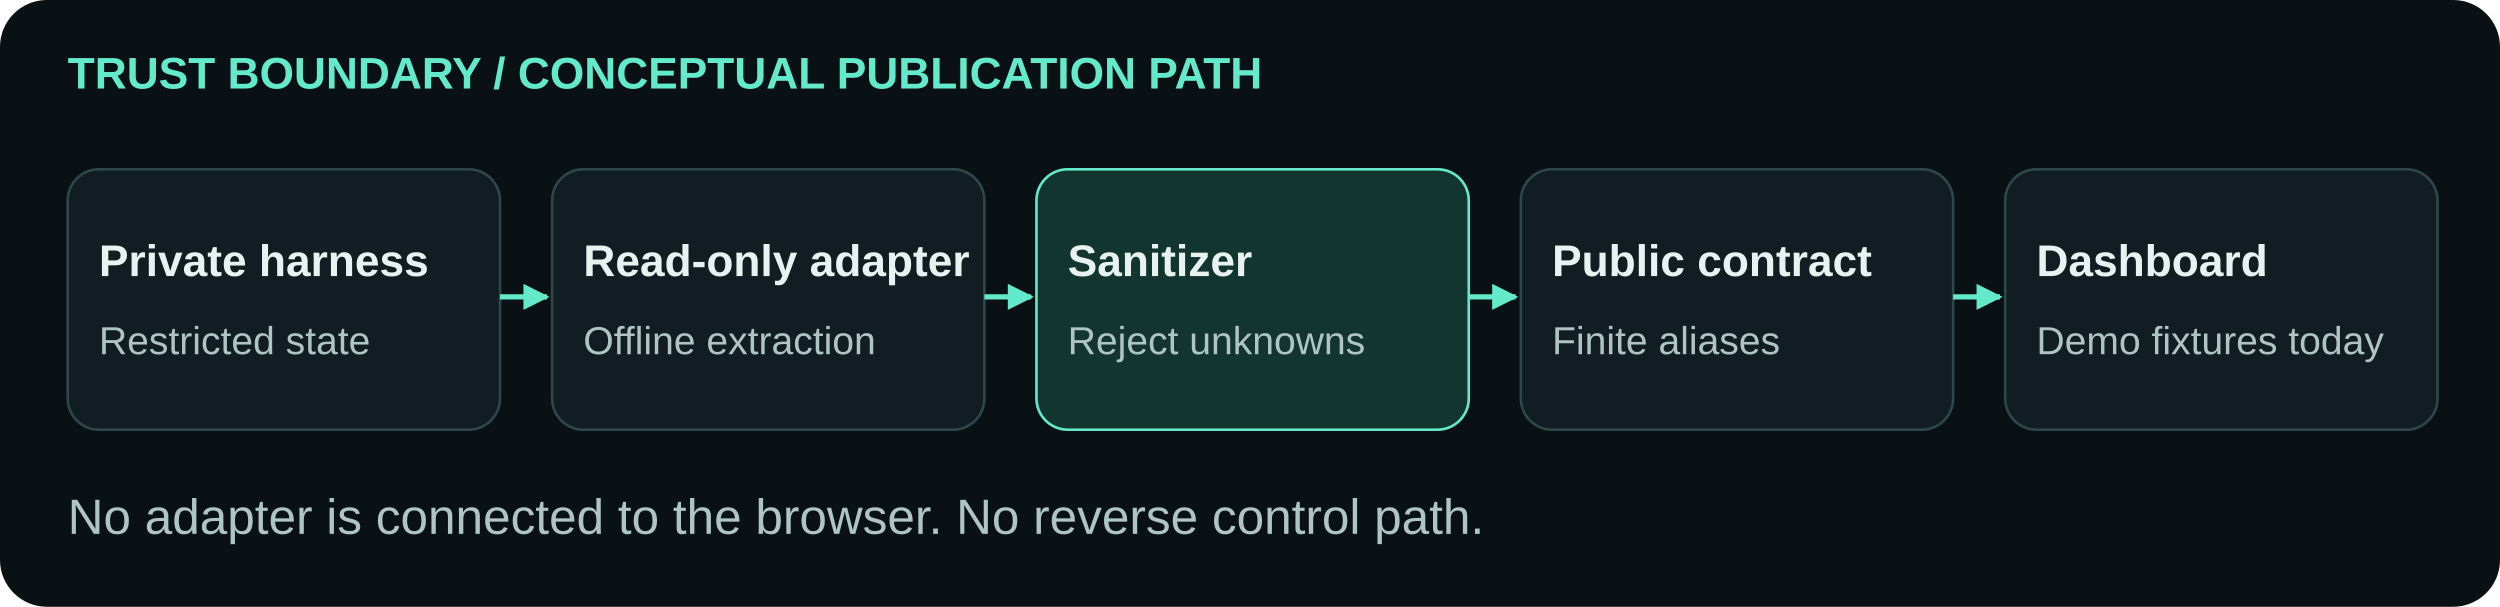
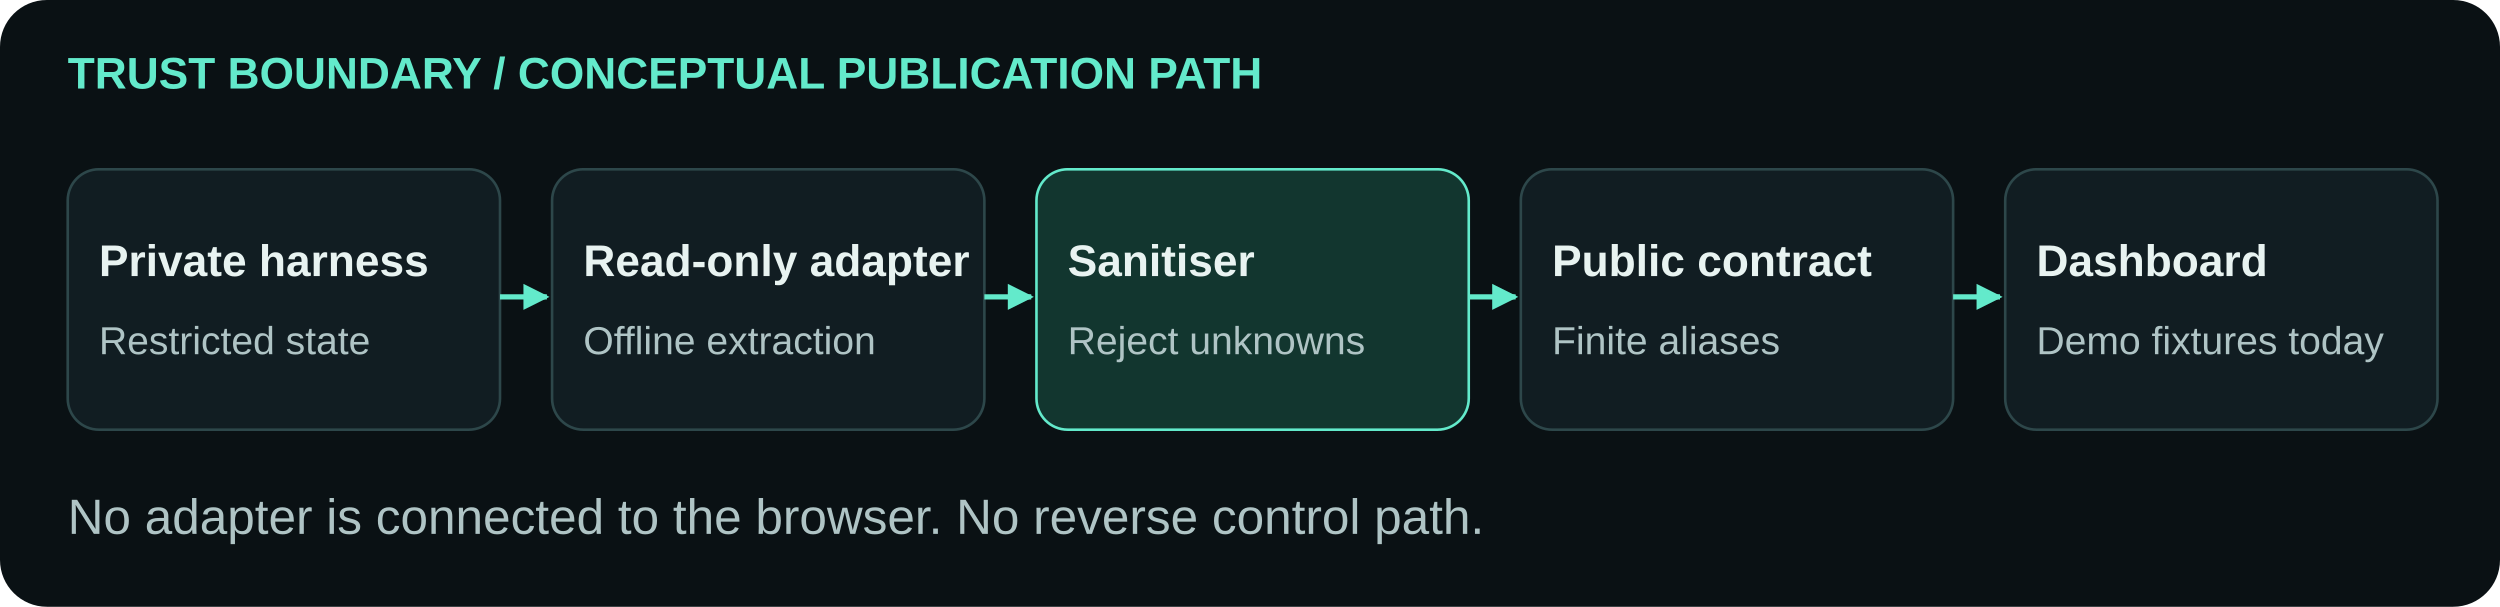
<svg xmlns="http://www.w3.org/2000/svg" width="960" height="233" viewBox="0 0 960 233" role="img" aria-labelledby="title desc">
  <defs>
    <linearGradient id="wash" x2="1" y2="1">
      <stop stop-color="#15322b" />
      <stop offset="1" stop-color="#0a1114" />
    </linearGradient>
    <marker id="arrow" viewBox="0 0 10 10" refX="9" refY="5" markerWidth="5" markerHeight="5" orient="auto-start-reverse">
      <path d="M 0 0 L 10 5 L 0 10 z" fill="#63eacb" />
    </marker>
  </defs>
  <rect width="960" height="233" rx="18" fill="#0a1114" />
  <g font-family="Arial, Helvetica, sans-serif">
    <text x="26" y="34" fill="#63eacb" font-size="17" font-weight="600">TRUST BOUNDARY / CONCEPTUAL PUBLICATION PATH</text>
    <rect x="26" y="65" width="166" height="100" rx="12" fill="#111d22" stroke="#2d474a" />
    <text x="38" y="106" fill="#e8f3f1" font-size="17" font-weight="600">Private harness</text>
    <text x="38" y="136" fill="#afc4c5" font-size="15" font-weight="400">Restricted state</text>
    <path d="M 192 114 H 210" fill="none" stroke="#63eacb" stroke-width="2" marker-end="url(#arrow)" />
    <rect x="212" y="65" width="166" height="100" rx="12" fill="#111d22" stroke="#2d474a" />
    <text x="224" y="106" fill="#e8f3f1" font-size="17" font-weight="600">Read-only adapter</text>
    <text x="224" y="136" fill="#afc4c5" font-size="15" font-weight="400">Offline extraction</text>
    <path d="M 378 114 H 396" fill="none" stroke="#63eacb" stroke-width="2" marker-end="url(#arrow)" />
    <rect x="398" y="65" width="166" height="100" rx="12" fill="#12362f" stroke="#63eacb" />
-     <text x="410" y="106" fill="#e8f3f1" font-size="17" font-weight="600">Sanitizer</text>
+     <text x="410" y="106" fill="#e8f3f1" font-size="17" font-weight="600">Sanitiser</text>
    <text x="410" y="136" fill="#afc4c5" font-size="15" font-weight="400">Reject unknowns</text>
    <path d="M 564 114 H 582" fill="none" stroke="#63eacb" stroke-width="2" marker-end="url(#arrow)" />
    <rect x="584" y="65" width="166" height="100" rx="12" fill="#111d22" stroke="#2d474a" />
    <text x="596" y="106" fill="#e8f3f1" font-size="17" font-weight="600">Public contract</text>
    <text x="596" y="136" fill="#afc4c5" font-size="15" font-weight="400">Finite aliases</text>
    <path d="M 750 114 H 768" fill="none" stroke="#63eacb" stroke-width="2" marker-end="url(#arrow)" />
    <rect x="770" y="65" width="166" height="100" rx="12" fill="#111d22" stroke="#2d474a" />
    <text x="782" y="106" fill="#e8f3f1" font-size="17" font-weight="600">Dashboard</text>
    <text x="782" y="136" fill="#afc4c5" font-size="15" font-weight="400">Demo fixtures today</text>
    <text x="26" y="205" fill="#afc4c5" font-size="19" font-weight="400">No adapter is connected to the browser. No reverse control path.</text>
  </g>
</svg>
